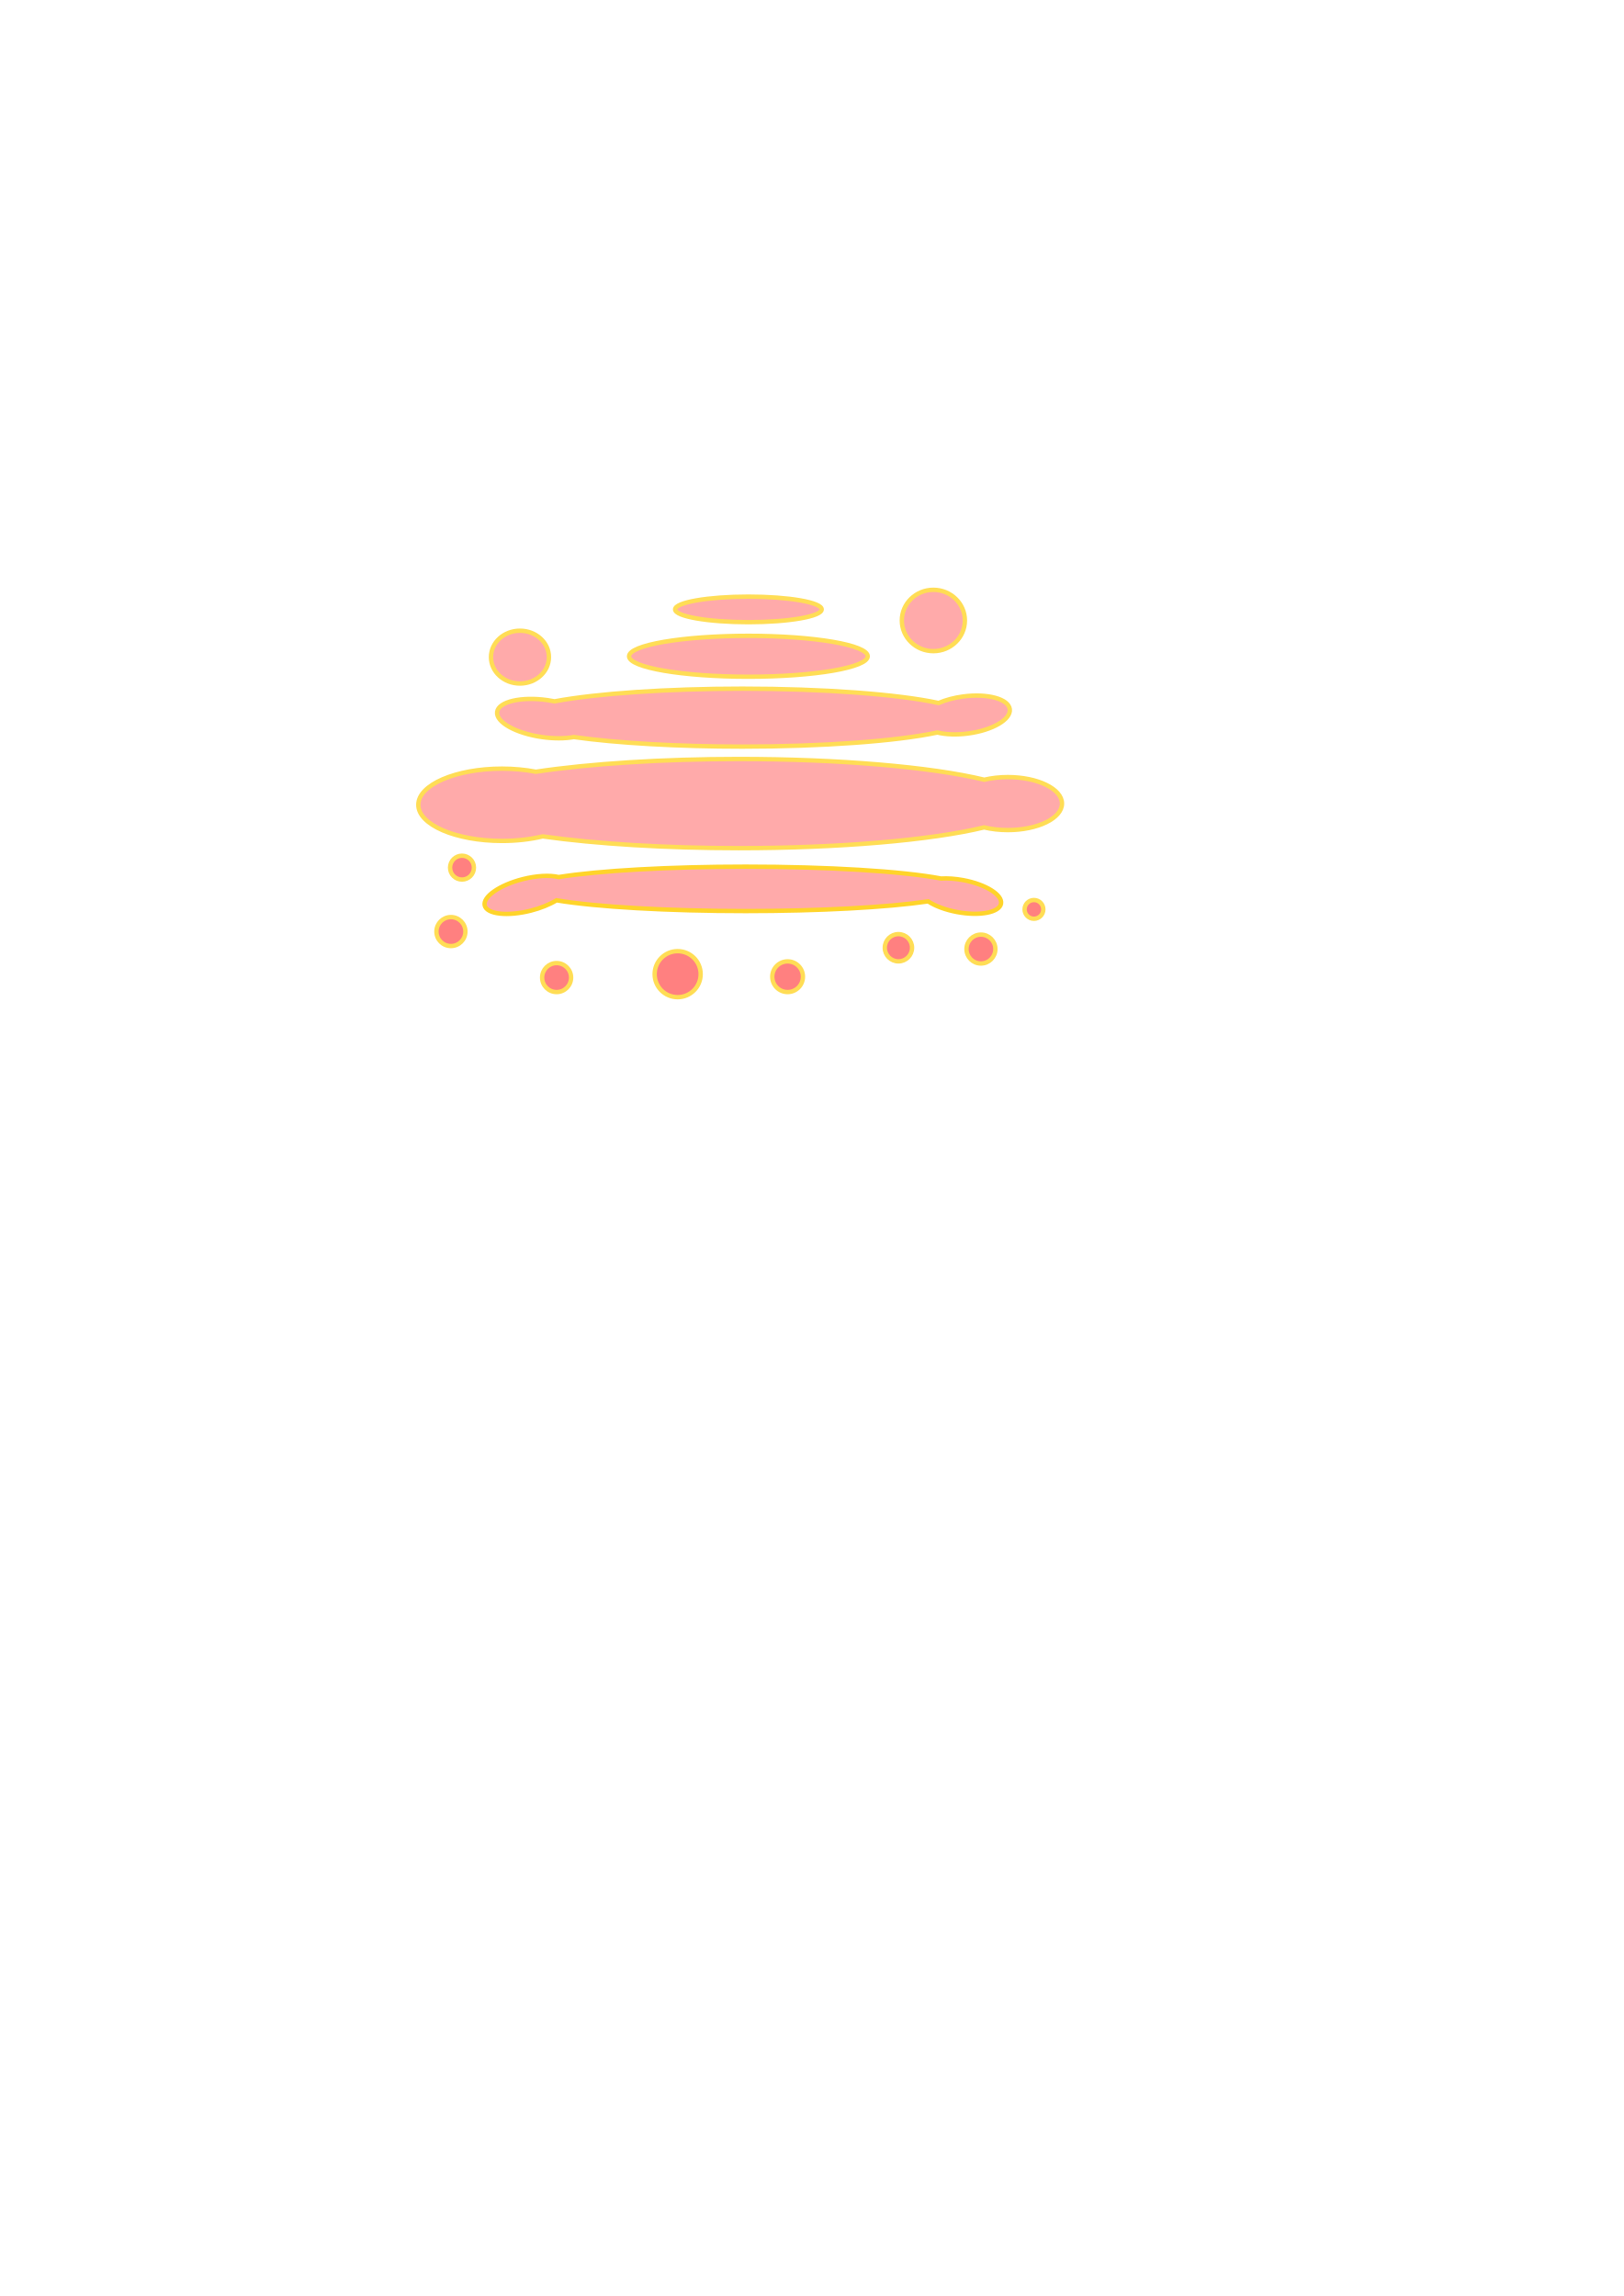
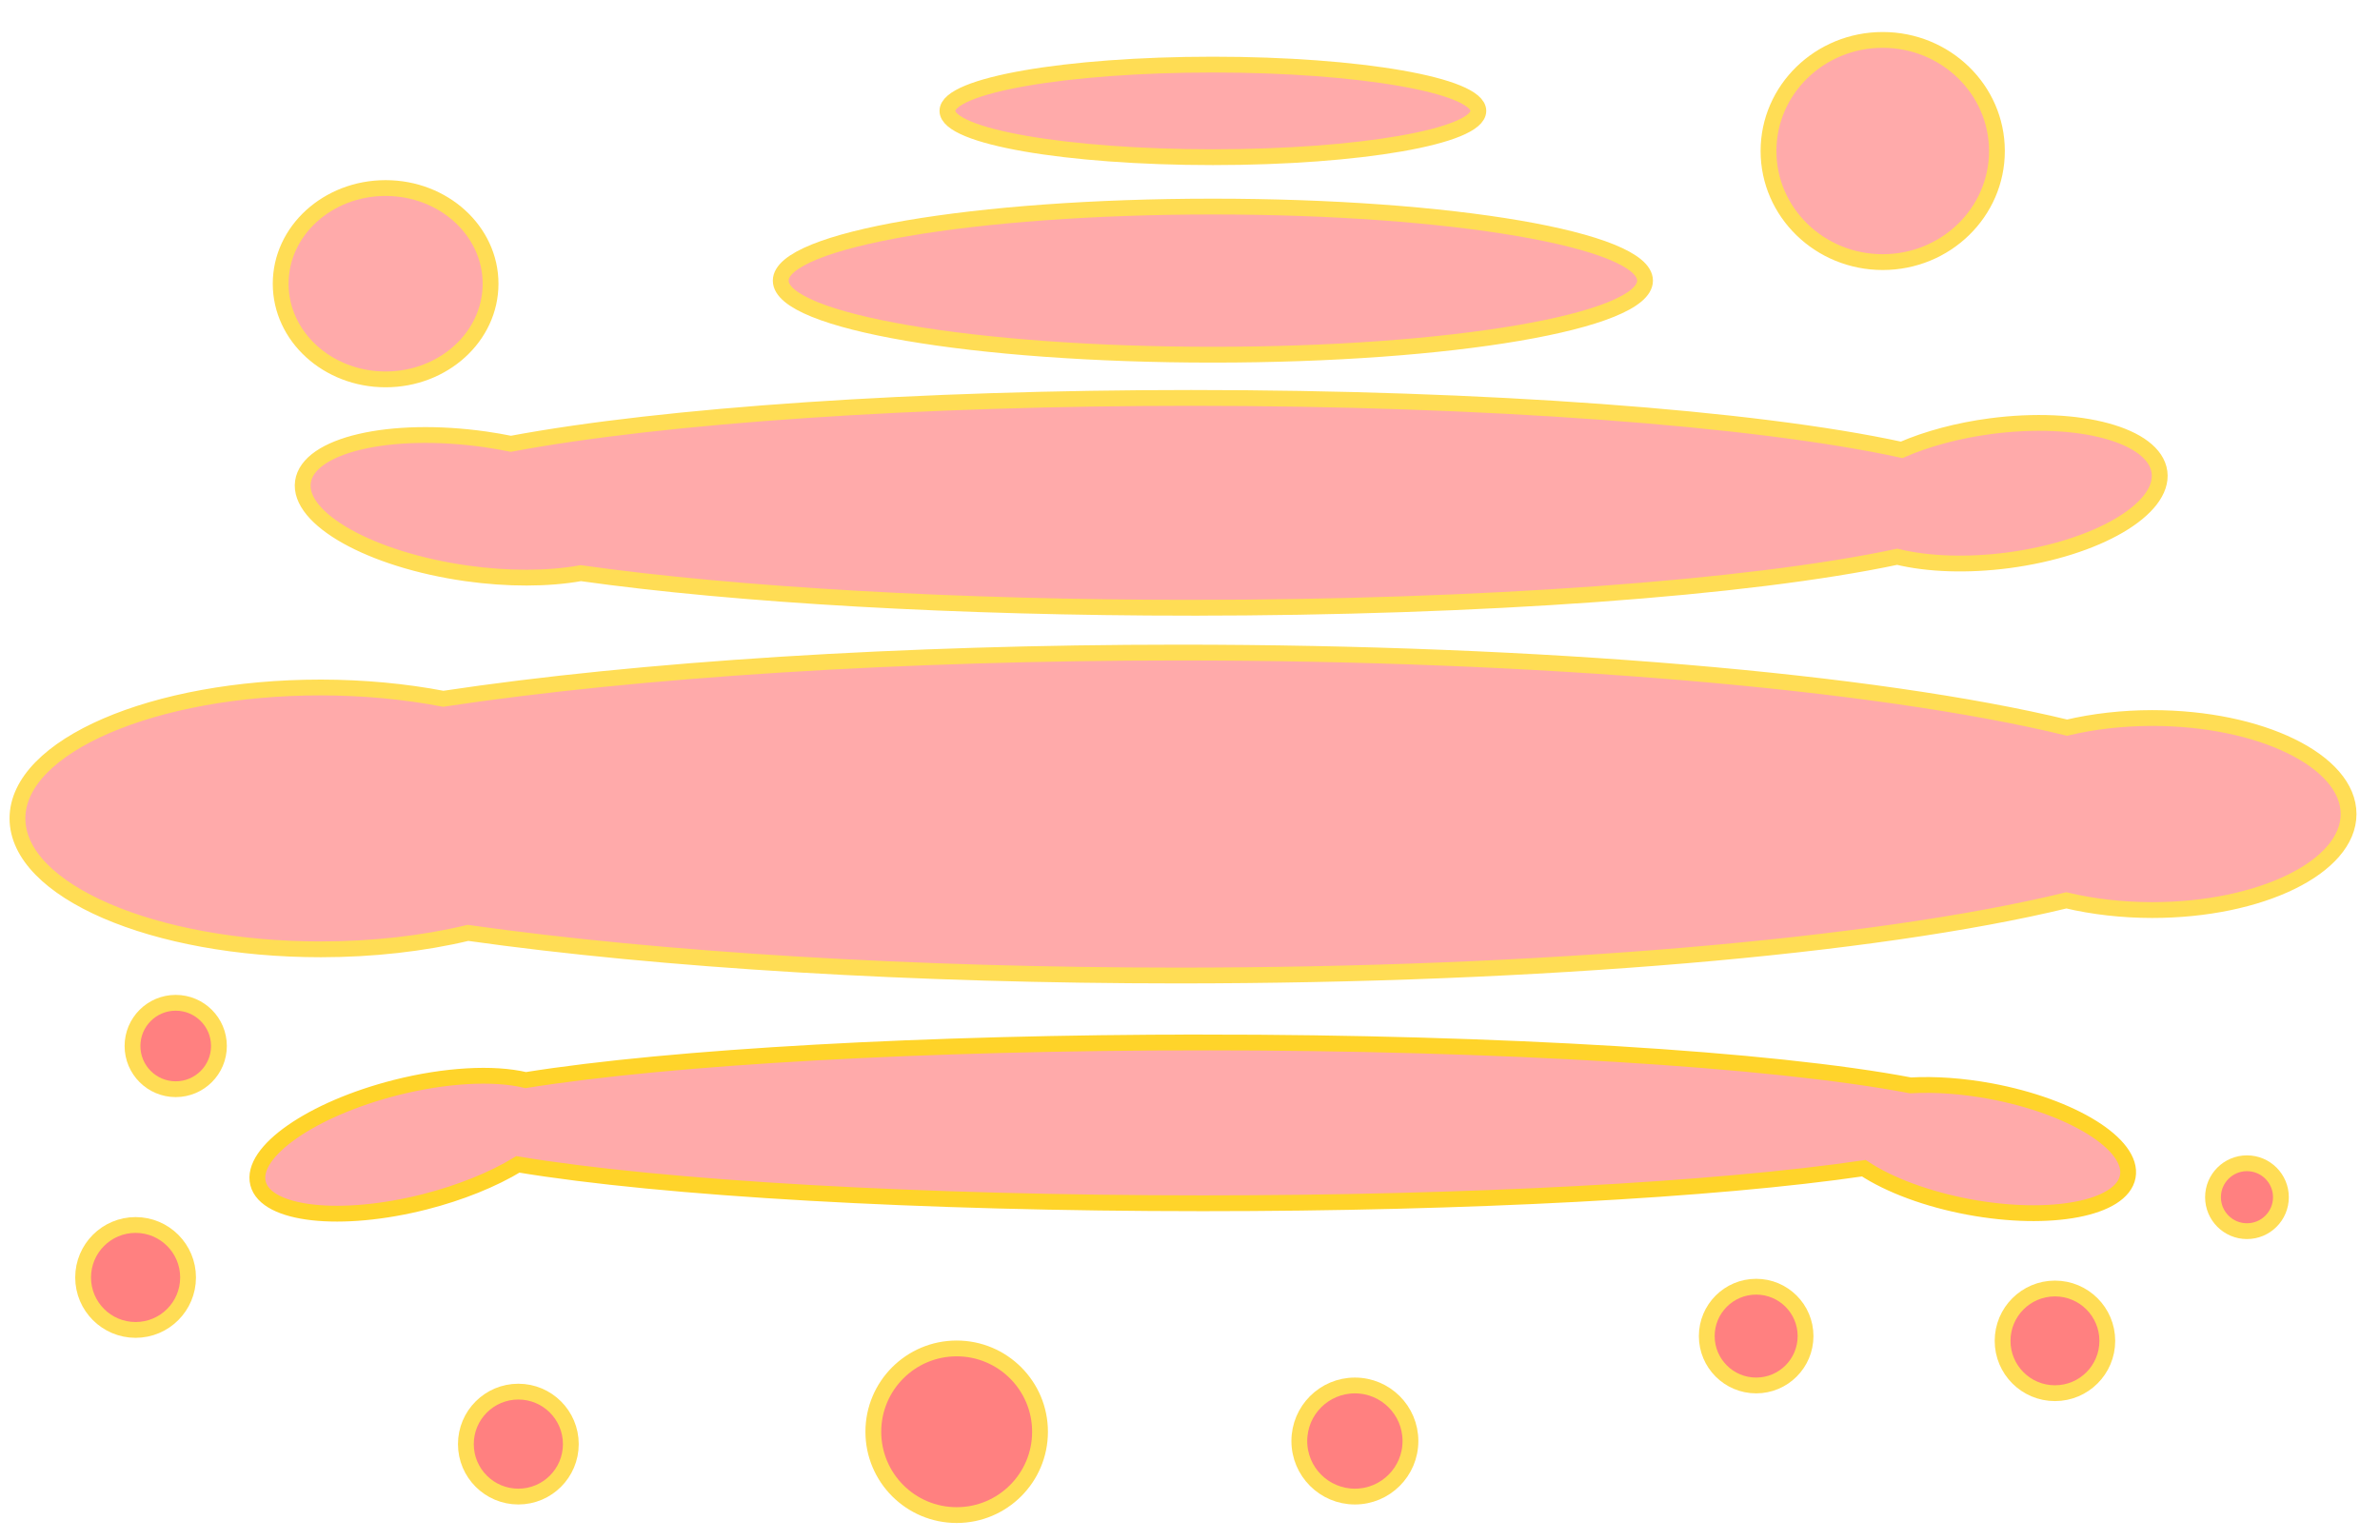
- <svg xmlns="http://www.w3.org/2000/svg" xmlns:ns1="http://www.openswatchbook.org/uri/2009/osb" width="210mm" height="297mm" viewBox="0 0 744.094 1052.362" id="svg4648" version="1.1">
+ <svg xmlns="http://www.w3.org/2000/svg" xmlns:ns1="http://www.openswatchbook.org/uri/2009/osb" width="85mm" height="55mm" viewBox="0 0 301.181 194.882" id="svg4648" version="1.1">
  <defs id="defs4650">
    <linearGradient id="linearGradient5198" ns1:paint="solid">
      <stop style="stop-color:#000080;stop-opacity:1;" offset="0" id="stop5200" />
    </linearGradient>
  </defs>
-   <g id="layer1">
-     <path style="fill:#ffaaaa;stroke:#ffdd55;stroke-width:2;stroke-miterlimit:4;stroke-dasharray:none" d="m 338.639,388.754 a 133.135,20.44 0 0 1 -89.939,-5.396 38.394,16.573 0 0 1 -18.613,2.082 38.394,16.573 0 0 1 -38.395,-16.572 38.394,16.573 0 0 1 38.395,-16.572 38.394,16.573 0 0 1 15.488,1.43 133.135,20.44 0 0 1 93.064,-5.85 133.135,20.44 0 0 1 112.424,9.502 24.859,12.153 0 0 1 10.766,-1.215 24.859,12.153 0 0 1 24.859,12.152 24.859,12.153 0 0 1 -24.859,12.154 24.859,12.153 0 0 1 -10.85,-1.229 133.135,20.44 0 0 1 -112.34,9.514 z" id="path3338" />
-     <path style="fill:#ffaaaa;stroke:#ffdd55;stroke-width:2;stroke-miterlimit:4;stroke-dasharray:none" d="m 340.234,342.207 a 104.297,13.281 0 0 1 -77.252,-4.381 22.097,8.563 8.053 0 1 -14.484,0.021 22.097,8.563 8.053 0 1 -20.68,-11.574 22.097,8.563 8.053 0 1 23.078,-5.383 22.097,8.563 8.053 0 1 3.24,0.561 104.297,13.281 0 0 1 86.098,-5.807 104.297,13.281 0 0 1 89.893,6.572 8.563,20.44 82.479 0 1 11.246,-2.994 8.563,20.44 82.479 0 1 21.385,5.812 8.563,20.44 82.479 0 1 -19.143,11.166 8.563,20.44 82.479 0 1 -14.045,-0.449 104.297,13.281 0 0 1 -89.336,6.455 z" id="path3344" />
-     <ellipse style="fill:#ffaaaa;stroke:#ffdd55;stroke-width:2;stroke-miterlimit:4;stroke-dasharray:none" id="path3346" cx="342.969" cy="-300.8" rx="54.688" ry="9.375" transform="scale(1,-1)" />
-     <ellipse style="fill:#ffaaaa;stroke:#ffdd55;stroke-width:2;stroke-miterlimit:4;stroke-dasharray:none" id="path3368" cx="342.969" cy="-279.315" rx="33.594" ry="5.859" transform="scale(1,-1)" />
-     <ellipse style="fill:#ffaaaa;stroke:#ffdd55;stroke-width:2;stroke-miterlimit:4;stroke-dasharray:none" id="path3372" cx="238.281" cy="-301.19" rx="13.281" ry="12.109" transform="scale(1,-1)" />
-     <ellipse style="fill:#ffaaaa;stroke:#ffdd55;stroke-width:2;stroke-miterlimit:4;stroke-dasharray:none" id="path3374" cx="427.734" cy="-284.393" rx="14.453" ry="14.062" transform="scale(1,-1)" />
-     <circle style="fill:#ff8080;stroke:#ffdd55;stroke-width:2;stroke-miterlimit:4;stroke-dasharray:none" id="path3378" cx="255.078" cy="-448.065" r="6.641" transform="scale(1,-1)" />
-     <circle style="fill:#ff8080;stroke:#ffdd55;stroke-width:2;stroke-miterlimit:4;stroke-dasharray:none" id="path3380" cx="310.547" cy="-446.503" r="10.547" transform="scale(1,-1)" />
-     <circle style="fill:#ff8080;stroke:#ffdd55;stroke-width:2;stroke-miterlimit:4;stroke-dasharray:none" id="path3382" cx="411.719" cy="-434.393" r="6.25" transform="scale(1,-1)" />
-     <circle style="fill:#ff8080;stroke:#ffdd55;stroke-width:2;stroke-miterlimit:4;stroke-dasharray:none" id="path3384" cx="360.938" cy="-447.675" r="7.031" transform="scale(1,-1)" />
-     <circle style="fill:#ff8080;stroke:#ffdd55;stroke-width:2;stroke-miterlimit:4;stroke-dasharray:none" id="path3386" cx="473.828" cy="-416.815" r="4.297" transform="scale(1,-1)" />
-     <circle style="fill:#ff8080;stroke:#ffdd55;stroke-width:2;stroke-miterlimit:4;stroke-dasharray:none" id="path3388" cx="449.53" cy="-434.996" r="6.625" transform="scale(1,-1)" />
-     <circle style="fill:#ff8080;stroke:#ffdd55;stroke-width:2;stroke-miterlimit:4;stroke-dasharray:none" id="path3390" cx="206.641" cy="-426.972" r="6.641" transform="scale(1,-1)" />
-     <circle style="fill:#ff8080;stroke:#ffdd55;stroke-width:2;stroke-miterlimit:4;stroke-dasharray:none" id="path3392" cx="211.719" cy="-397.675" r="5.469" transform="scale(1,-1)" />
-     <path style="fill:#ffaaaa;stroke:#ffd42a;stroke-width:2;stroke-miterlimit:4;stroke-dasharray:none" d="M 341.676 397.225 A 101.329 10.179 0 0 0 256.012 401.99 A 7.458 19.887 75.739 0 0 239.574 402.938 A 7.458 19.887 75.739 0 0 222.137 415.064 A 7.458 19.887 75.739 0 0 243.248 417.395 A 7.458 19.887 75.739 0 0 255.021 412.66 A 101.329 10.179 0 0 0 341.676 417.582 A 101.329 10.179 0 0 0 425.346 413.145 A 19.059 7.458 10.515 0 0 438.646 418.051 A 19.059 7.458 10.515 0 0 458.746 414.195 A 19.059 7.458 10.515 0 0 441.369 403.385 A 19.059 7.458 10.515 0 0 431.254 402.66 A 101.329 10.179 0 0 0 341.676 397.225 z " id="path3449" />
+   <g id="layer1" transform="translate(0,-857.4809)">
+     <g id="g3350" transform="translate(-189.4825,592.2019)">
+       <path id="path3338" d="m 338.639,388.754 a 133.135,20.44 0 0 1 -89.939,-5.396 38.394,16.573 0 0 1 -18.613,2.082 38.394,16.573 0 0 1 -38.395,-16.572 38.394,16.573 0 0 1 38.395,-16.572 38.394,16.573 0 0 1 15.488,1.43 133.135,20.44 0 0 1 93.064,-5.85 133.135,20.44 0 0 1 112.424,9.502 24.859,12.153 0 0 1 10.766,-1.215 24.859,12.153 0 0 1 24.859,12.152 24.859,12.153 0 0 1 -24.859,12.154 24.859,12.153 0 0 1 -10.85,-1.229 133.135,20.44 0 0 1 -112.34,9.514 z" style="fill:#ffaaaa;stroke:#ffdd55;stroke-width:2;stroke-miterlimit:4;stroke-dasharray:none" />
+       <path id="path3344" d="m 340.234,342.207 a 104.297,13.281 0 0 1 -77.252,-4.381 22.097,8.563 8.053 0 1 -14.484,0.021 22.097,8.563 8.053 0 1 -20.68,-11.574 22.097,8.563 8.053 0 1 23.078,-5.383 22.097,8.563 8.053 0 1 3.24,0.561 104.297,13.281 0 0 1 86.098,-5.807 104.297,13.281 0 0 1 89.893,6.572 8.563,20.44 82.479 0 1 11.246,-2.994 8.563,20.44 82.479 0 1 21.385,5.812 8.563,20.44 82.479 0 1 -19.143,11.166 8.563,20.44 82.479 0 1 -14.045,-0.449 104.297,13.281 0 0 1 -89.336,6.455 z" style="fill:#ffaaaa;stroke:#ffdd55;stroke-width:2;stroke-miterlimit:4;stroke-dasharray:none" />
+       <ellipse transform="scale(1,-1)" ry="9.375" rx="54.688" cy="-300.8" cx="342.969" id="path3346" style="fill:#ffaaaa;stroke:#ffdd55;stroke-width:2;stroke-miterlimit:4;stroke-dasharray:none" />
+       <ellipse transform="scale(1,-1)" ry="5.859" rx="33.594" cy="-279.315" cx="342.969" id="path3368" style="fill:#ffaaaa;stroke:#ffdd55;stroke-width:2;stroke-miterlimit:4;stroke-dasharray:none" />
+       <ellipse transform="scale(1,-1)" ry="12.109" rx="13.281" cy="-301.19" cx="238.281" id="path3372" style="fill:#ffaaaa;stroke:#ffdd55;stroke-width:2;stroke-miterlimit:4;stroke-dasharray:none" />
+       <ellipse transform="scale(1,-1)" ry="14.062" rx="14.453" cy="-284.393" cx="427.734" id="path3374" style="fill:#ffaaaa;stroke:#ffdd55;stroke-width:2;stroke-miterlimit:4;stroke-dasharray:none" />
+       <circle transform="scale(1,-1)" r="6.641" cy="-448.065" cx="255.078" id="path3378" style="fill:#ff8080;stroke:#ffdd55;stroke-width:2;stroke-miterlimit:4;stroke-dasharray:none" />
+       <circle transform="scale(1,-1)" r="10.547" cy="-446.503" cx="310.547" id="path3380" style="fill:#ff8080;stroke:#ffdd55;stroke-width:2;stroke-miterlimit:4;stroke-dasharray:none" />
+       <circle transform="scale(1,-1)" r="6.25" cy="-434.393" cx="411.719" id="path3382" style="fill:#ff8080;stroke:#ffdd55;stroke-width:2;stroke-miterlimit:4;stroke-dasharray:none" />
+       <circle transform="scale(1,-1)" r="7.031" cy="-447.675" cx="360.938" id="path3384" style="fill:#ff8080;stroke:#ffdd55;stroke-width:2;stroke-miterlimit:4;stroke-dasharray:none" />
+       <circle transform="scale(1,-1)" r="4.297" cy="-416.815" cx="473.828" id="path3386" style="fill:#ff8080;stroke:#ffdd55;stroke-width:2;stroke-miterlimit:4;stroke-dasharray:none" />
+       <circle transform="scale(1,-1)" r="6.625" cy="-434.996" cx="449.53" id="path3388" style="fill:#ff8080;stroke:#ffdd55;stroke-width:2;stroke-miterlimit:4;stroke-dasharray:none" />
+       <circle transform="scale(1,-1)" r="6.641" cy="-426.972" cx="206.641" id="path3390" style="fill:#ff8080;stroke:#ffdd55;stroke-width:2;stroke-miterlimit:4;stroke-dasharray:none" />
+       <circle transform="scale(1,-1)" r="5.469" cy="-397.675" cx="211.719" id="path3392" style="fill:#ff8080;stroke:#ffdd55;stroke-width:2;stroke-miterlimit:4;stroke-dasharray:none" />
+       <path id="path3449" d="m 341.676,397.225 a 101.329,10.179 0 0 0 -85.664,4.766 7.458,19.887 75.739 0 0 -16.438,0.947 7.458,19.887 75.739 0 0 -17.438,12.127 7.458,19.887 75.739 0 0 21.111,2.33 7.458,19.887 75.739 0 0 11.773,-4.734 101.329,10.179 0 0 0 86.654,4.922 101.329,10.179 0 0 0 83.67,-4.438 19.059,7.458 10.515 0 0 13.301,4.906 19.059,7.458 10.515 0 0 20.1,-3.855 19.059,7.458 10.515 0 0 -17.377,-10.811 19.059,7.458 10.515 0 0 -10.115,-0.725 101.329,10.179 0 0 0 -89.578,-5.436 z" style="fill:#ffaaaa;stroke:#ffd42a;stroke-width:2;stroke-miterlimit:4;stroke-dasharray:none" />
+     </g>
  </g>
</svg>
